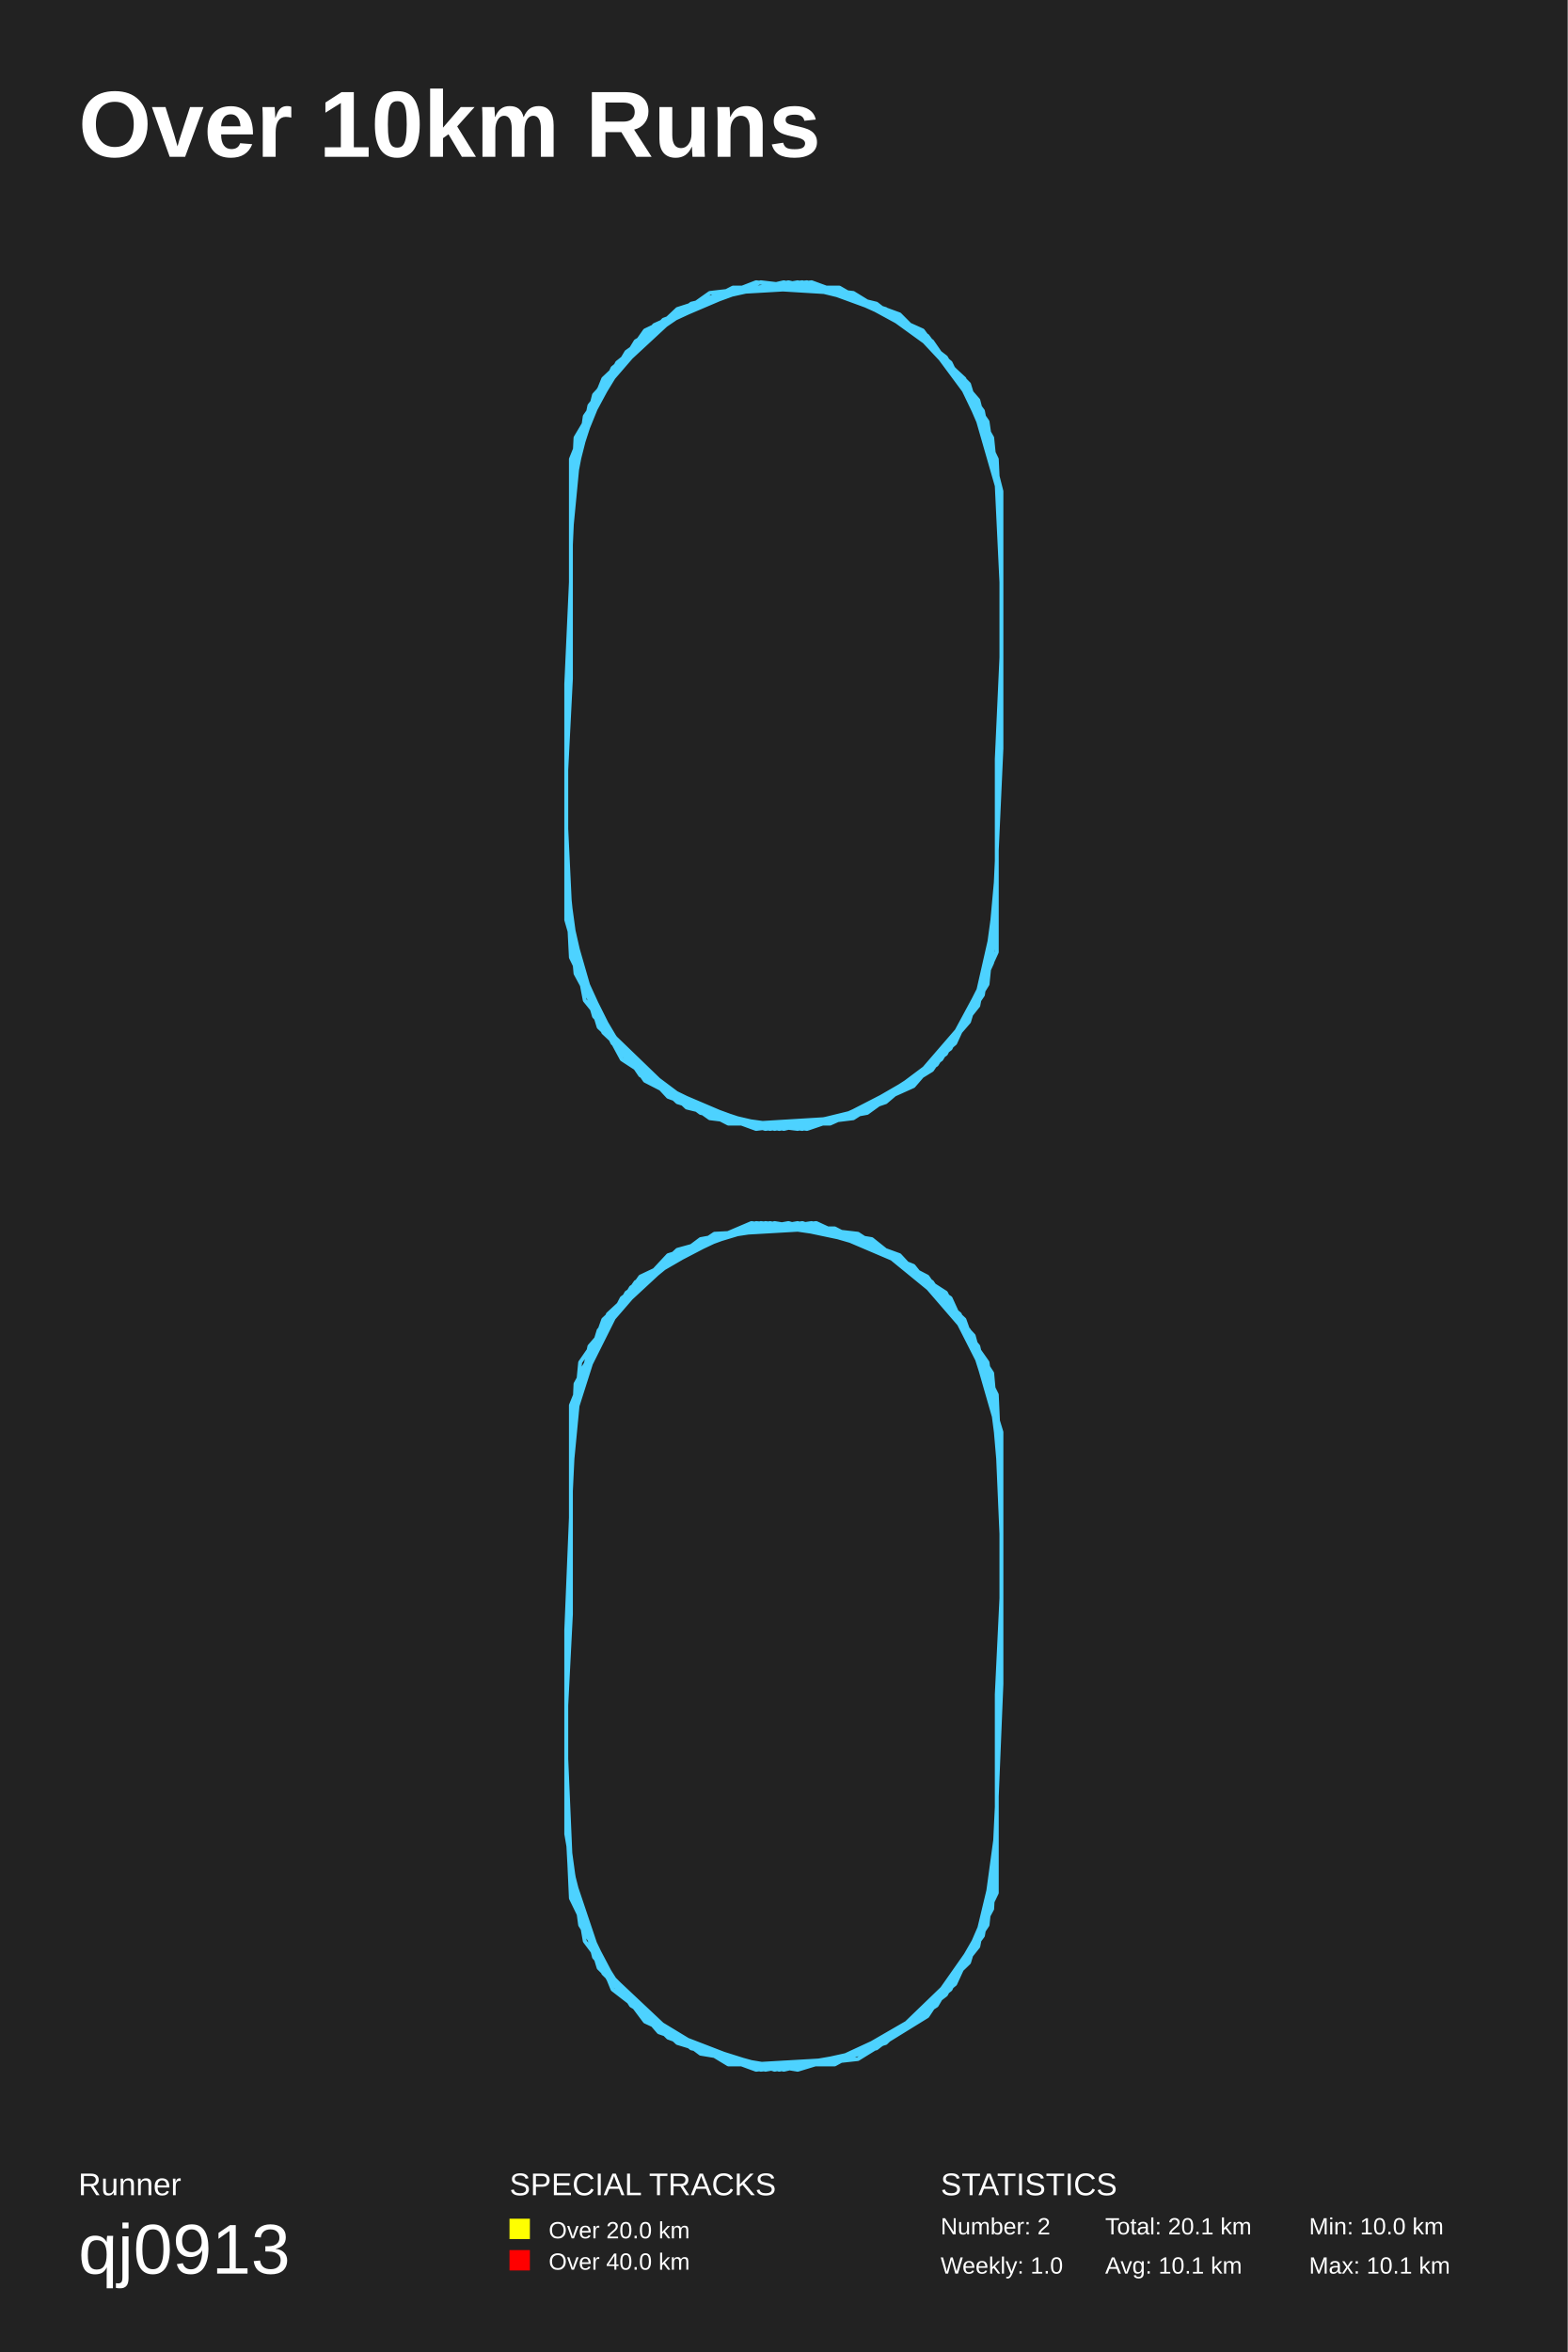
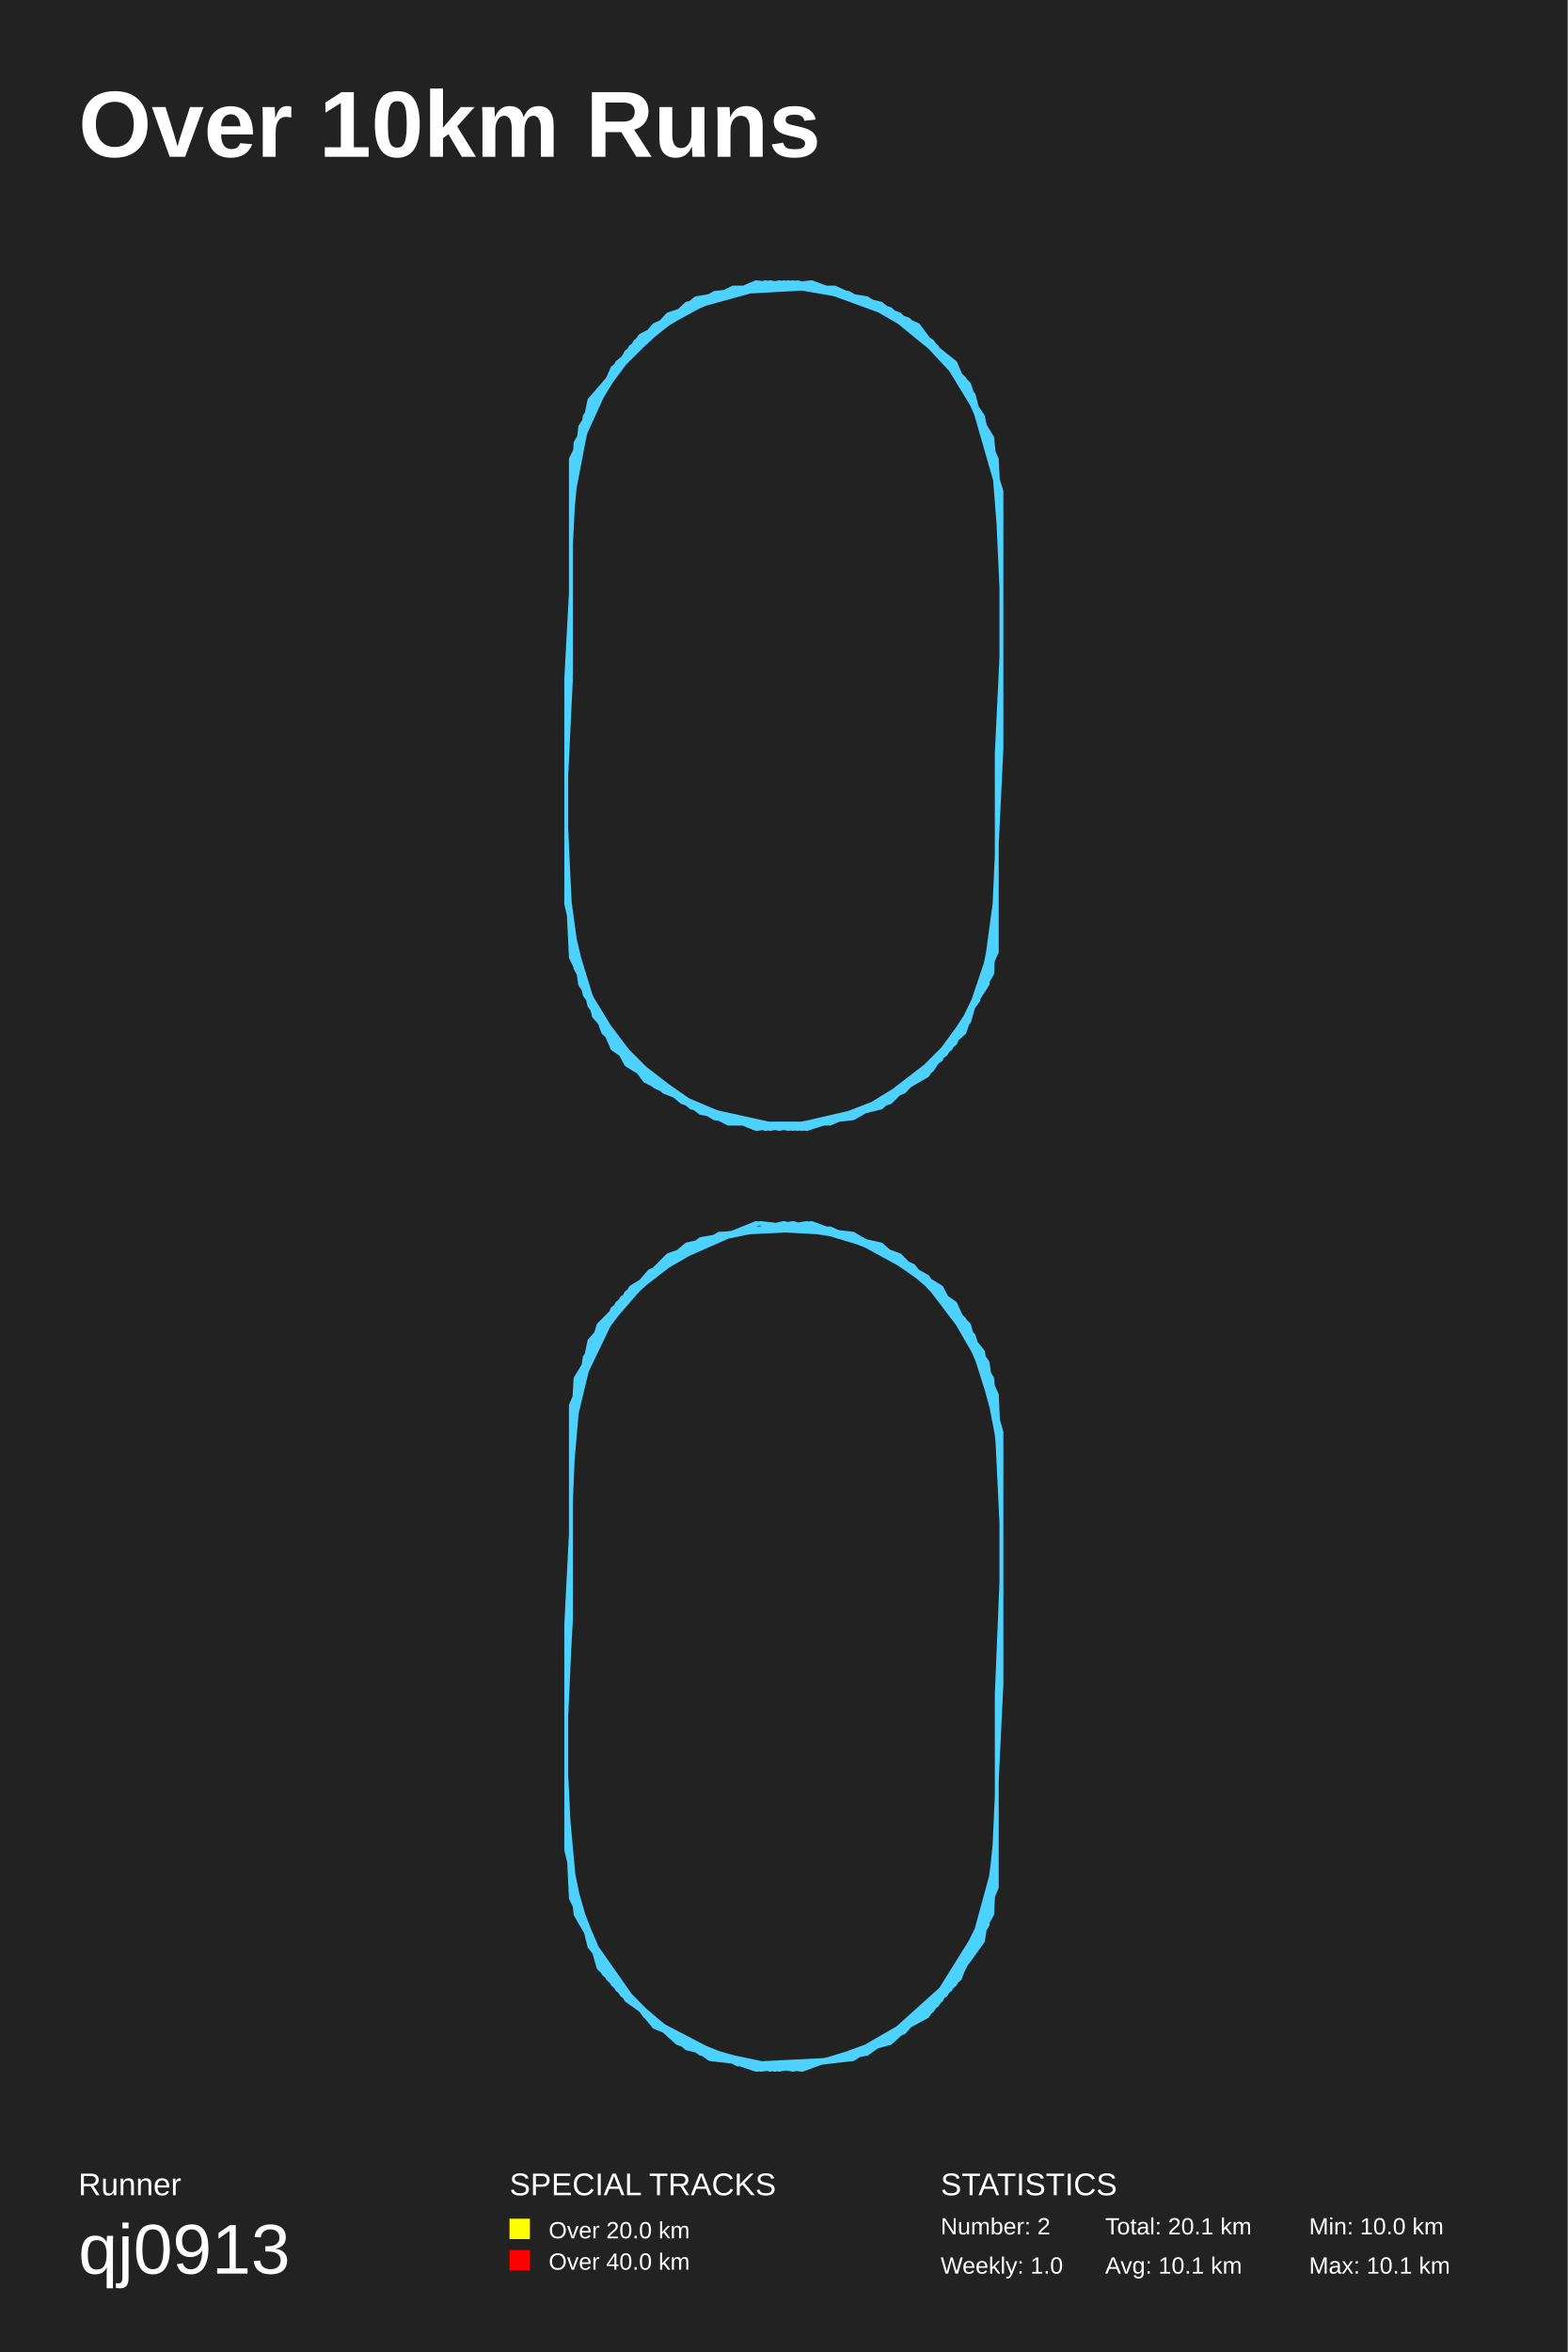
<svg xmlns="http://www.w3.org/2000/svg" baseProfile="full" height="300mm" version="1.1" viewBox="0,0,200,300" width="200mm">
  <defs />
  <rect fill="#222222" height="300" width="200" x="0" y="0" />
  <text fill="#FFFFFF" style="font-size:12px; font-family:Arial; font-weight:bold;" x="10" y="20">Over 10km Runs</text>
  <text fill="#FFFFFF" style="font-size:4px; font-family:Arial" x="10" y="280">Runner</text>
  <text fill="#FFFFFF" style="font-size:9px; font-family:Arial" x="10" y="290">qj0913</text>
  <text fill="#FFFFFF" style="font-size:4px; font-family:Arial" x="65" y="280">SPECIAL TRACKS</text>
  <rect fill="yellow" height="2.6" width="2.6" x="65" y="283" />
  <text fill="#FFFFFF" style="font-size:3px; font-family:Arial" x="70" y="285.5">Over 20.0 km</text>
  <rect fill="red" height="2.6" width="2.6" x="65" y="287" />
  <text fill="#FFFFFF" style="font-size:3px; font-family:Arial" x="70" y="289.5">Over 40.0 km</text>
  <text fill="#FFFFFF" style="font-size:4px; font-family:Arial" x="120" y="280">STATISTICS</text>
  <text fill="#FFFFFF" style="font-size:3px; font-family:Arial" x="120" y="285">Number: 2</text>
  <text fill="#FFFFFF" style="font-size:3px; font-family:Arial" x="120" y="290">Weekly: 1.0</text>
  <text fill="#FFFFFF" style="font-size:3px; font-family:Arial" x="141" y="285">Total: 20.1 km</text>
  <text fill="#FFFFFF" style="font-size:3px; font-family:Arial" x="141" y="290">Avg: 10.1 km</text>
  <text fill="#FFFFFF" style="font-size:3px; font-family:Arial" x="167" y="285">Min: 10.0 km</text>
  <text fill="#FFFFFF" style="font-size:3px; font-family:Arial" x="167" y="290">Max: 10.1 km</text>
-   <polyline fill="none" opacity="1" points="72.834,72.912 72.834,83.848 72.243,95.469 72.243,107.089 72.243,117.342 75.787,129.646 84.055,138.532 95.275,143.316 105.906,143.316 116.536,138.532 123.623,130.329 127.166,118.709 127.166,107.089 127.757,94.785 127.757,83.165 127.757,72.228 127.166,60.608 123.623,48.987 114.764,40.101 102.953,36.0 90.551,37.367 79.921,44.886 74.015,55.139 72.834,66.076 72.834,78.38 72.243,90 72.243,102.988 72.243,114.608 75.196,127.595 81.692,137.165 92.913,142.633 102.953,144.0 112.993,140.582 121.851,133.063 127.166,121.443 127.166,109.823 127.166,97.519 127.757,86.582 127.757,74.279 127.757,62.658 124.804,51.038 117.127,42.152 105.906,36.684 94.094,36.684 83.464,41.468 76.377,50.355 72.834,61.291 72.834,74.279 72.834,85.899 72.243,98.203 72.243,110.507 73.424,122.127 78.739,133.747 88.779,141.266 98.819,144.0 110.04,141.949 118.898,136.481 125.395,126.912 127.166,114.608 127.166,102.304 127.757,90.684 127.757,79.747 127.757,67.443 126.576,55.823 120.67,45.57 111.811,38.734 100.591,36.0 88.189,38.734 78.739,46.253 73.424,56.506 72.834,69.494 72.834,81.114 72.243,94.101 72.243,106.405 72.834,118.709 76.377,130.329 85.236,139.899 96.457,144.0 107.677,142.633 119.489,135.798 125.985,125.544 127.166,113.924 127.166,102.304 127.757,90 127.757,77.013 127.757,64.709 125.395,53.089 118.308,43.519 108.859,37.367 97.047,36.0 85.826,40.101 76.968,48.304 72.834,58.557 72.834,70.861 72.834,83.165 72.243,95.469 72.243,108.456 72.834,120.76 77.558,131.696 87.598,141.266 98.819,144.0 109.449,141.949 119.489,135.798 125.395,126.228 127.166,113.241 127.166,101.62 127.757,89.317 127.757,77.013 127.757,66.076 125.985,53.772 118.898,43.519 108.859,37.367 97.047,36.0 86.417,39.418 76.968,48.304 72.834,59.924 72.834,70.861 72.834,82.481 72.243,95.469 72.243,107.772 72.834,119.393 76.377,130.329 87.007,140.582 98.228,144.0 109.449,141.949 120.079,135.114 125.985,124.177 127.166,111.19 127.166,99.57 127.757,88.633 127.757,75.646 127.757,63.342 124.804,51.722 117.717,42.835 107.087,36.684 95.275,36.684 84.055,41.468 75.787,51.038 72.834,62.658 72.834,74.962 72.834,86.582 72.243,98.203 72.243,110.507 72.834,122.127 78.149,133.063 88.189,141.266 100,144.0 111.221,141.266 121.261,133.747 126.576,122.81 127.166,111.19 127.166,98.886 127.757,87.266 127.757,74.962 127.757,62.658 124.804,51.722 117.717,42.152 107.087,37.367 95.866,36.684 84.645,40.785 76.377,49.671 72.834,61.291 72.834,72.912 72.834,83.848 72.243,96.152 72.243,107.772 72.834,120.076 76.968,131.696 87.007,140.582 98.228,144.0 110.04,141.949 120.079,135.114 125.985,125.544 127.166,112.557 127.166,100.253 127.757,88.633 127.757,75.646 127.757,64.025 124.804,51.722 117.717,42.835 107.677,37.367 95.866,36.684 84.645,40.785 75.787,50.355 72.834,61.975 72.834,74.279 72.243,87.266 72.243,98.886 72.243,111.19 73.424,124.177 79.33,135.114 88.779,141.266 99.409,144.0 110.04,141.949 120.079,135.114 125.985,124.861 127.166,112.557 127.166,100.937 127.757,88.633 127.757,77.696 127.757,64.709 125.395,52.405 118.308,42.835 108.268,37.367 96.457,36.0 86.417,40.101 77.558,48.304 72.834,59.924 72.834,72.912 72.834,84.532 72.243,96.152 72.243,108.456 72.834,120.076 76.968,131.696 86.417,140.582 97.638,144.0 108.859,142.633 119.489,135.798 125.985,124.861 127.166,112.557 127.166,99.57 127.757,88.633 127.757,76.329 127.757,64.709 125.395,52.405 117.717,42.835 108.268,37.367 96.457,36.0 85.826,40.101 76.968,48.987 72.834,60.608 72.834,72.912 72.834,85.215 72.243,97.519 72.243,109.139 72.834,121.443 79.33,134.43 89.37,141.949 99.409,144.0 110.63,141.949 120.079,135.114 125.985,124.861 127.166,111.19 127.166,98.203 127.757,86.582 127.757,74.279 127.166,61.975 123.623,49.671 115.945,41.468 105.315,36.684 93.504,36.684 82.873,42.152 75.196,51.722 72.834,64.025 72.834,76.329 72.243,87.95 72.243,99.57 72.243,111.874 74.015,124.861 80.511,135.798 91.141,142.633 102.362,144.0 112.993,140.582 121.851,133.063 126.576,122.81 127.166,109.823 127.166,96.836 127.757,84.532 127.757,72.228 127.166,60.608 123.623,48.987 115.355,40.785 104.134,36.684 92.323,37.367 82.283,42.152 74.605,53.089 72.834,65.393 72.834,77.013 72.243,90 72.243,102.304 72.243,115.291 74.605,127.595 82.873,137.848 93.504,143.316 105.315,143.316 115.945,138.532 124.213,128.962 127.166,115.975 127.166,104.355 127.757,91.367 127.757,78.38 127.757,64.709 125.395,52.405 117.717,42.835 107.087,36.684 94.685,36.684 82.873,42.152 75.196,51.722 72.834,63.342 72.834,75.646 72.243,87.266 72.243,100.253 72.243,112.557 74.015,124.861 79.921,135.114 90.551,142.633 101.772,144.0 112.993,140.582 121.851,133.063 127.166,121.443 127.166,108.456 127.757,95.469 127.757,83.165 127.757,70.861 127.166,58.557 121.261,46.253 112.993,39.418 101.772,36.0 89.96,38.051 79.921,44.886 73.424,55.823 72.834,67.443 72.834,80.431 72.243,93.418 72.243,105.722 72.834,119.393 76.377,131.013 85.826,139.899 98.228,144.0 110.04,141.949 120.079,135.114 125.985,124.177 127.166,111.874 127.166,99.57 127.757,87.266 127.757,74.279 127.166,59.924 123.032,48.304 114.174,40.101 102.362,36.0 90.551,37.367 79.921,44.886 74.015,55.823 72.834,68.127 72.834,81.114 72.243,92.734 72.243,105.722 72.834,118.025 76.377,130.329 85.826,139.899 98.228,144.0 110.04,141.949 120.67,134.43 126.576,122.81 127.166,109.823 127.166,96.836 127.757,83.848 127.757,70.861 127.166,59.241 122.442,48.304 114.764,40.101 103.543,36.0 91.732,37.367 81.102,43.519 74.015,55.139 72.834,66.76 72.834,79.063 72.243,90.684 72.243,102.988 72.243,114.608 75.196,127.595 82.283,137.848 92.913,143.316 105.906,143.316 116.536,138.532 124.804,128.279 127.166,115.975 127.166,103.671 127.757,92.051 127.757,79.747 127.757,67.443 126.576,55.823 120.67,45.57 111.221,38.734 100,36.0 88.189,38.734 78.149,46.937 72.834,58.557 72.834,70.177 72.834,82.481 72.243,94.785 72.243,106.405 72.834,118.709 75.787,129.646 84.645,139.215 95.866,143.316 107.087,142.633 117.717,137.165 124.804,128.279" stroke="#4DD2FF" stroke-dasharray="none" stroke-linecap="round" stroke-linejoin="round" stroke-width="0.5" />
-   <polyline fill="none" opacity="1" points="125.395,246.228 127.166,233.924 127.166,220.937 127.757,207.95 127.757,195.646 127.757,183.342 124.213,170.355 115.945,161.468 104.725,156.684 91.141,157.367 79.921,164.886 73.424,177.19 72.834,188.81 72.834,201.114 72.243,213.418 72.243,225.722 72.834,238.709 76.377,250.329 84.645,259.215 95.866,263.316 106.496,263.316 117.717,257.165 124.213,248.962 127.166,236.658 127.166,224.355 127.757,211.367 127.757,200.431 127.757,186.76 125.985,174.456 118.898,163.519 109.449,157.367 96.457,156.0 84.645,160.785 76.377,169.671 72.834,181.291 72.834,194.279 72.834,205.899 72.243,217.519 72.243,230.507 72.834,241.443 78.739,253.747 88.189,261.266 100,264.0 111.811,261.266 121.261,253.747 127.166,241.443 127.166,229.139 127.757,214.785 127.757,202.481 127.757,189.494 126.576,177.19 121.261,165.57 111.221,158.734 98.228,156.0 87.598,159.418 77.558,167.62 72.834,179.924 72.834,192.228 72.834,205.215 72.243,216.836 72.243,229.139 72.834,242.127 78.149,253.063 88.189,261.266 100,264.0 111.811,261.266 121.851,253.063 126.576,242.81 127.166,230.507 127.166,218.203 127.757,206.582 127.757,193.595 127.166,181.291 123.032,168.304 114.174,160.101 102.362,156.0 89.96,158.051 79.33,165.57 74.015,175.823 72.834,188.127 72.834,200.431 72.243,213.418 72.243,225.722 72.834,238.709 76.377,251.013 85.236,259.215 95.866,263.316 106.496,263.316 117.717,257.165 124.804,248.279 127.166,235.975 127.166,224.355 127.757,212.051 127.757,200.431 127.757,188.127 126.576,175.139 119.489,164.203 108.859,157.367 97.047,156.0 85.826,160.101 76.968,168.304 72.834,179.924 72.834,192.228 72.834,204.532 72.243,216.836 72.243,228.456 72.834,240.76 78.149,253.747 87.007,260.582 99.409,264.0 111.811,261.266 120.67,254.43 126.576,243.494 127.166,231.874 127.166,218.886 127.757,206.582 127.757,192.912 127.166,179.924 123.032,168.304 114.174,160.101 101.772,156.0 89.96,158.051 79.921,164.886 73.424,177.874 72.834,190.177 72.834,203.165 72.243,216.836 72.243,228.456 72.834,240.76 77.558,252.38 86.417,260.582 97.638,264.0 109.449,261.949 119.489,255.798 125.985,244.861 127.166,233.241 127.166,221.62 127.757,209.317 127.757,197.696 127.757,184.709 125.395,173.089 118.898,163.519 109.449,157.367 97.638,156.0 86.417,160.101 77.558,168.304 72.834,179.241 72.834,190.861 72.834,202.481 72.243,214.785 72.243,227.089 72.834,239.393 76.377,251.013 84.645,259.215 95.866,263.316 107.677,262.633 117.127,257.848 125.395,246.912 127.166,236.658 127.166,223.671 127.757,212.734 127.757,199.063 127.757,188.127 125.985,174.456 120.079,164.886 110.63,158.051 98.819,156.0 86.417,159.418 77.558,167.62 72.834,179.924 72.834,191.544 72.834,204.532 72.243,216.152 72.243,228.456 72.834,240.76 77.558,251.696 85.826,259.899 97.047,264.0 109.449,262.633 118.308,257.165 125.985,245.544 127.166,234.608 127.166,220.937 127.757,210 127.757,197.013 127.757,184.709 124.804,171.722 116.536,161.468 104.725,156.684 92.913,157.367 81.102,163.519 74.015,173.772 72.834,186.076 72.834,200.431 72.243,212.734 72.243,226.405 72.834,238.709 76.968,251.696 85.236,259.899 96.457,264.0 108.268,262.633 118.308,256.481 125.395,246.912 127.166,234.608 127.166,222.988 127.757,210.684 127.757,199.063 127.757,186.076 125.985,174.456 119.489,164.203 108.859,157.367 97.638,156.0 85.826,160.101 77.558,167.62 72.834,179.241 72.834,190.177 72.834,203.165 72.243,215.469 72.243,227.772 72.834,240.076 76.968,251.696 85.826,259.899 98.819,264.0 109.449,261.949 119.489,255.798 125.985,244.861 127.166,233.241 127.166,220.253 127.757,207.95 127.757,194.962 127.757,183.342 124.213,170.355 115.945,161.468 104.134,156.0 92.323,157.367 80.511,164.203 74.015,175.139 72.834,188.127 72.834,200.431 72.243,213.418 72.243,225.722 72.834,238.709 76.968,251.013 85.826,259.899 97.638,264.0 110.04,261.949 119.489,255.798 126.576,243.494 127.166,231.874 127.166,218.886 127.757,206.582 127.757,192.228 127.166,179.241 122.442,167.62 112.402,159.418 100.591,156.0 89.37,158.051 79.33,165.57 73.424,177.19 72.834,190.177 72.834,202.481 72.243,216.152 72.243,227.089 72.834,240.76 77.558,251.696 87.007,260.582 99.409,264.0 111.811,261.266 121.851,253.063 127.166,240.76 127.166,229.139 127.166,216.152 127.757,203.848 127.757,190.861 127.166,177.874 120.67,164.886 110.04,158.051 95.866,156.0 84.645,160.785 75.196,171.722 72.834,183.342 72.834,195.646 72.243,207.95 72.243,221.62 72.243,233.924 74.605,247.595 82.283,257.848 94.094,263.316 106.496,263.316 117.717,257.165 125.395,246.228 127.166,233.241 127.166,222.304 127.757,207.95 127.757,195.646 127.166,181.975 123.623,169.671 114.764,160.101 103.543,156.0 89.96,158.051 79.921,164.886 73.424,176.506 72.834,189.494 72.834,202.481 72.243,214.785 72.243,229.139 72.834,242.127 79.33,254.43 89.37,261.949 101.772,264.0 112.993,260.582 123.623,250.329 127.166,238.709 127.166,225.038 127.757,213.418 127.757,199.063 127.757,186.76 125.985,173.772 118.308,162.835 106.496,156.684 94.685,156.684 81.692,162.835 74.015,173.772 72.834,186.076 72.834,198.38 72.243,212.051 72.243,224.355 72.834,238.025 75.787,249.646 84.055,259.215 95.866,263.316 107.677,262.633 119.489,255.798 126.576,243.494 127.166,231.19 127.166,217.519 127.757,203.848 127.757,190.861 126.576,177.19 120.67,165.57 111.221,158.051 98.819,156.0 85.236,160.101 76.968,168.987 72.834,181.975 72.834,193.595 72.243,207.95 72.243,220.253 72.243,232.557 74.015,245.544 80.511,255.798 92.913,263.316 105.315,263.316 117.127,257.848 124.804,247.595 127.166,235.975 127.166,222.304 127.757,209.317 127.757,196.329 127.757,182.658 124.213,171.038 115.355,160.785" stroke="#4DD2FF" stroke-dasharray="none" stroke-linecap="round" stroke-linejoin="round" stroke-width="0.5" />
+   <polyline fill="none" opacity="1" points="72.834,86.582 72.243,98.886 72.243,109.139 72.834,120.076 76.968,131.696 87.007,140.582 97.638,144.0 108.268,142.633 118.308,136.481 124.804,127.595 127.166,115.975 127.166,103.671 127.757,92.051 127.757,80.431 127.757,68.81 126.576,57.19 121.851,46.937 111.811,38.734 100,36.0 87.598,39.418 78.149,46.937 73.424,57.874 72.834,69.494 72.834,81.114 72.243,93.418 72.243,106.405 72.834,118.025 75.787,129.646 84.645,139.215 95.275,143.316 105.906,143.316 115.355,139.215 123.032,131.013 127.166,118.709 127.166,107.089 127.757,94.101 127.757,83.848 127.757,71.544 127.166,59.241 123.032,48.304 114.764,40.101 103.543,36.0 91.141,37.367 81.692,43.519 75.196,52.405 72.834,64.709 72.834,77.013 72.243,89.317 72.243,101.62 72.243,113.241 74.015,125.544 80.511,135.798 91.141,142.633 101.772,144.0 111.811,141.266 120.67,134.43 126.576,124.177 127.166,111.19 127.166,99.57 127.757,88.633 127.757,76.329 127.757,64.709 125.395,53.089 118.898,43.519 109.449,38.051 97.638,36.0 85.236,40.101 76.968,48.987 72.834,59.924 72.834,72.228 72.834,84.532 72.243,97.519 72.243,109.823 72.834,122.127 78.149,133.063 88.189,141.266 99.409,144.0 111.221,141.266 121.851,133.063 126.576,122.81 127.166,111.19 127.166,98.886 127.757,86.582 127.757,73.595 127.166,61.975 124.213,50.355 116.536,41.468 105.906,36.684 94.094,36.684 82.873,42.152 75.787,51.038 72.834,61.975 72.834,74.279 72.834,85.899 72.243,98.886 72.243,111.874 73.424,123.494 79.33,134.43 91.141,142.633 101.772,144.0 111.811,141.266 121.261,133.747 126.576,122.81 127.166,110.507 127.166,98.203 127.757,86.582 127.757,73.595 127.757,62.658 124.213,51.038 117.127,41.468 106.496,36.684 94.094,36.684 83.464,41.468 75.196,51.038 72.834,62.658 72.834,73.595 72.834,85.899 72.243,98.886 72.243,111.19 73.424,122.81 78.149,133.747 89.96,141.949 101.181,144.0 112.402,141.266 121.851,133.063 127.166,120.76 127.166,109.139 127.166,96.836 127.757,84.532 127.757,72.912 127.166,60.608 123.623,49.671 115.355,40.785 104.134,36.684 92.323,37.367 81.102,43.519 74.605,53.772 72.834,64.709 72.834,77.696 72.243,89.317 72.243,100.937 72.243,113.924 74.015,124.861 79.921,135.798 91.141,142.633 102.953,144.0 114.174,139.899 123.032,131.013 127.166,119.393 127.166,107.772 127.166,96.152 127.757,83.848 127.757,71.544 127.166,59.924 123.623,48.987 115.355,40.785 104.134,36.684 92.323,37.367 82.283,42.835 75.196,52.405 72.834,64.709 72.834,75.646 72.243,86.582 72.243,98.886 72.243,111.19 73.424,123.494 79.33,134.43 89.96,141.949 101.772,144.0 112.993,140.582 121.851,133.063 126.576,122.127 127.166,109.139 127.166,96.836 127.757,85.215 127.757,72.228 127.166,61.291 123.623,48.987 115.355,40.785 104.725,36.684 92.323,37.367 81.692,42.835 74.605,53.089 72.834,64.709 72.834,77.013 72.243,90.684 72.243,101.62 72.243,114.608 74.605,126.912 81.692,136.481 91.141,142.633 102.362,144.0 112.993,140.582 121.851,133.063 126.576,122.127 127.166,109.823 127.166,97.519 127.757,86.582 127.757,74.279 127.166,61.291 123.623,49.671 115.945,40.785 105.315,36.684 93.504,36.684 84.055,41.468 75.787,50.355 72.834,63.342 72.834,75.646 72.243,87.266 72.243,98.886 72.243,111.19 73.424,123.494 79.33,134.43 89.96,141.949 100.591,144.0 111.811,141.266 121.851,133.063 127.166,121.443 127.166,109.139 127.166,96.836 127.757,85.899 127.757,73.595 127.166,61.291 123.623,49.671 115.355,40.785 104.725,36.684 94.094,36.684 83.464,41.468 75.196,51.722 72.834,64.025 72.834,76.329 72.243,88.633 72.243,100.937 72.243,111.874 74.015,124.861 81.102,136.481 91.141,142.633 102.953,144.0 113.583,140.582 121.851,132.38 127.166,121.443 127.166,107.772 127.757,95.469 127.757,83.848 127.757,70.861 127.166,58.557 121.851,46.937 113.583,39.418 101.772,36.0 90.551,38.051 80.511,44.203 74.015,54.456 72.834,67.443 72.834,79.747 72.243,90 72.243,102.988 72.243,115.291 75.196,127.595 83.464,138.532 93.504,143.316 104.725,143.316 115.355,139.215 123.032,131.013 127.166,119.393 127.166,105.722 127.757,93.418 127.757,81.798 127.757,69.494 126.576,57.19 121.851,46.253 112.402,38.734 101.181,36.0 89.37,38.051 79.921,44.886 73.424,56.506 72.834,68.81 72.834,80.431 72.243,93.418 72.243,105.722 72.834,118.709 76.377,130.329 85.236,139.215 96.457,144.0 108.859,142.633 118.308,137.165 125.395,126.228 127.166,113.241 127.166,100.937 127.757,87.95 127.757,74.962 127.166,61.975 123.623,49.671 115.355,40.785 104.134,36.684 91.141,37.367 81.102,43.519 74.015,55.139 72.834,66.76 72.834,79.063 72.243,90 72.243,102.988 72.243,115.291 75.196,128.279 82.283,137.848 92.913,143.316 104.725,143.316 115.355,139.215 123.623,130.329 127.166,118.025 127.166,105.038 127.757,92.051 127.757,79.063 127.757,67.443 126.576,55.823 119.489,44.203 110.63,38.051 98.228,36.0 87.007,39.418 78.149,47.62 72.834,58.557 72.834,70.861 72.834,83.848 72.243,96.836 72.243,109.139 72.834,122.127 78.739,133.747 89.37,141.949 101.181,144.0 112.402,141.266 121.851,133.063 127.166,121.443 127.166,109.823 127.166,96.152 127.757,83.848 127.757,71.544 126.576,56.506 121.261,46.253 111.811,38.734 99.409,36.0 87.598,38.734 78.149,47.62 72.834,59.241 72.834,71.544 72.834,83.848 72.243,96.152 72.243,109.139 72.834,121.443 78.149,133.063 88.779,141.266 101.181,144.0 112.993,140.582 123.032,131.696 127.166,119.393 127.166,106.405 127.757,93.418 127.757,80.431 127.757,68.127 126.576,56.506 121.261,46.253 111.811,38.734 100.591,36.0 88.779,38.051 78.739,46.253 73.424,57.874 72.834,69.494 72.834,81.798 72.243,94.101 72.243,105.722 72.834,118.709 76.377,130.329 84.645,139.215 96.457,144.0 108.859,142.633 118.898,136.481 125.985,125.544 127.166,112.557 127.166,100.937 127.757,89.317 127.757,76.329 127.757,64.709 125.395,53.089 118.898,43.519 108.268,37.367 96.457,36.0 85.236,40.785 76.377,49.671 72.834,61.291 72.834,73.595 72.834,85.215 72.243,97.519 72.243,109.139 72.834,122.127 78.149,133.063 87.007,140.582 98.228,144.0 110.04,141.949 120.079,135.114" stroke="#4DD2FF" stroke-dasharray="none" stroke-linecap="round" stroke-linejoin="round" stroke-width="0.5" />
+   <polyline fill="none" opacity="1" points="127.166,231.874 127.166,219.57 127.757,206.582 127.757,194.279 127.166,181.975 123.623,168.987 115.355,160.785 102.953,156.0 89.96,158.051 79.33,165.57 73.424,177.874 72.834,190.177 72.834,202.481 72.243,214.101 72.243,227.089 72.834,240.076 76.968,251.013 86.417,260.582 96.457,264.0 108.268,262.633 118.308,257.165 124.804,247.595 127.166,235.975 127.166,222.988 127.757,210 127.757,198.38 127.757,185.393 125.395,172.405 117.717,162.835 107.677,157.367 95.275,156.684 82.873,162.152 75.196,171.038 72.834,182.658 72.834,195.646 72.243,207.266 72.243,218.886 72.243,231.19 73.424,244.177 79.33,254.43 89.37,261.949 101.181,264.0 112.993,260.582 122.442,252.38 127.166,240.076 127.166,227.089 127.757,213.418 127.757,201.114 127.757,188.81 126.576,175.823 120.079,164.886 110.04,158.051 97.047,156.0 86.417,160.101 76.377,168.987 72.834,180.608 72.834,194.279 72.834,205.899 72.243,218.886 72.243,229.823 73.424,243.494 79.33,254.43 89.37,261.949 101.181,264.0 113.583,260.582 121.851,253.063 127.166,240.76 127.166,229.823 127.166,216.836 127.757,204.532 127.757,192.912 127.166,179.241 121.851,166.937 112.993,159.418 101.181,156.0 88.189,158.734 78.739,166.253 73.424,177.19 72.834,188.81 72.834,202.481 72.243,214.785 72.243,227.089 72.834,240.076 77.558,252.38 86.417,259.899 97.047,264.0 108.859,262.633 119.489,255.798 125.395,247.595 127.166,235.975 127.166,222.988 127.757,210.684 127.757,199.063 127.757,186.076 125.985,173.772 118.898,163.519 107.677,157.367 96.457,156.0 84.645,160.785 76.377,169.671 72.834,181.975 72.834,193.595 72.834,206.582 72.243,217.519 72.243,230.507 73.424,242.81 78.739,253.747 88.189,261.266 101.181,264.0 112.993,260.582 121.851,253.063 126.576,242.127 127.166,229.823 127.166,217.519 127.757,204.532 127.757,191.544 127.166,178.557 121.851,166.937 112.402,158.734 100,156.0 88.779,158.734 78.149,166.937 72.834,179.241 72.834,192.228 72.834,203.848 72.243,218.203 72.243,229.823 72.834,242.127 78.739,253.747 87.598,261.266 98.819,264.0 110.63,261.949 120.67,254.43 126.576,243.494 127.166,232.557 127.166,220.253 127.757,208.633 127.757,195.646 127.757,183.342 124.804,171.722 117.717,162.835 107.677,157.367 95.866,156.684 85.236,160.101 76.377,168.987 72.834,180.608 72.834,191.544 72.834,203.848 72.243,215.469 72.243,228.456 72.834,240.76 76.968,251.696 85.826,259.899 97.047,264.0 108.268,262.633 118.898,256.481 125.395,246.228 127.166,234.608 127.166,222.988 127.757,210.684 127.757,198.38 127.757,186.076 125.395,173.772 118.898,163.519 108.859,157.367 97.047,156.0 85.826,160.101 76.377,169.671 72.834,180.608 72.834,192.912 72.834,205.215 72.243,218.203 72.243,229.139 73.424,242.127 78.149,253.063 87.007,260.582 98.819,264.0 109.449,261.949 119.489,255.798 125.985,245.544 127.166,232.557 127.166,220.253 127.757,207.95 127.757,195.646 127.757,182.658 124.213,170.355 114.764,160.101 103.543,156.0 92.323,157.367 80.511,164.203 74.015,175.139 72.834,188.81 72.834,201.114 72.243,214.785 72.243,227.089 72.834,240.76 77.558,252.38 86.417,260.582 98.228,264.0 109.449,261.949 119.489,255.798 125.985,244.861 127.166,233.924 127.166,220.937 127.757,209.317 127.757,197.013 127.757,184.709 125.395,173.089 118.308,162.835 108.268,157.367 97.047,156.0 85.236,160.101 76.377,168.987 72.834,180.608 72.834,192.228 72.834,204.532 72.243,216.836 72.243,229.823 72.834,242.127 78.149,253.063 86.417,260.582 99.409,264.0 110.63,261.949 120.67,254.43 126.576,244.177 127.166,231.874 127.166,218.886 127.757,205.899 127.757,193.595 127.166,180.608 123.623,169.671 114.764,160.101 103.543,156.0 89.96,158.051 79.921,164.886 73.424,176.506 72.834,188.81 72.834,201.798 72.243,214.101 72.243,227.772 72.834,240.076 77.558,252.38 87.007,260.582 99.409,264.0 110.63,261.949 121.261,253.747 126.576,242.81 127.166,229.823 127.166,217.519 127.757,205.215 127.757,190.861 127.166,177.874 121.851,166.253 111.221,158.734 100,156.0 87.598,158.734 78.739,166.253 72.834,179.241 72.834,190.861 72.834,204.532 72.243,216.152 72.243,229.139 72.834,242.127 78.149,253.063 88.189,261.266 101.181,264.0 112.402,260.582 123.032,251.013 127.166,240.076 127.166,227.089 127.757,214.785 127.757,202.481 127.757,189.494 126.576,176.506 119.489,164.203 108.859,157.367 95.275,156.684 82.873,162.152 74.605,173.089 72.834,185.393 72.834,197.013 72.243,210 72.243,222.304 72.243,235.975 75.196,248.279 83.464,258.532 95.275,263.316 108.859,262.633 118.308,256.481 125.985,244.177 127.166,232.557 127.166,220.253 127.757,207.95 127.757,193.595 127.166,181.291 123.032,168.304 114.764,160.101 101.181,156.0 89.37,158.051 78.739,166.253 73.424,177.19 72.834,191.544 72.834,203.165 72.243,217.519 72.243,229.139 73.424,244.177 79.921,255.114 90.551,262.633 102.362,264.0 115.355,259.215 123.623,249.646 127.166,236.658 127.166,224.355 127.757,210.684 127.757,197.696 127.757,184.709 125.395,173.089 116.536,161.468 105.906,156.684 91.732,157.367 80.511,164.203 73.424,175.823 72.834,186.76 72.834,200.431 72.243,212.734 72.243,226.405 72.834,238.709 76.377,251.013 85.826,259.899 96.457,264.0 110.63,261.949 120.079,255.114 126.576,242.127 127.166,229.139 127.166,216.152 127.757,201.798 127.757,188.81 126.576,176.506 120.079,164.203 110.04,158.051 96.457,156.0 84.645,160.785 75.787,171.038 72.834,183.342 72.834,195.646 72.243,208.633 72.243,221.62 72.243,234.608 74.605,246.228 82.283,257.165 94.094,263.316 107.677,262.633 118.308,256.481 125.395,246.912 127.166,233.924 127.166,220.253 127.757,207.95 127.757,194.279 127.166,181.291 123.623,169.671" stroke="#4DD2FF" stroke-dasharray="none" stroke-linecap="round" stroke-linejoin="round" stroke-width="0.5" />
</svg>
